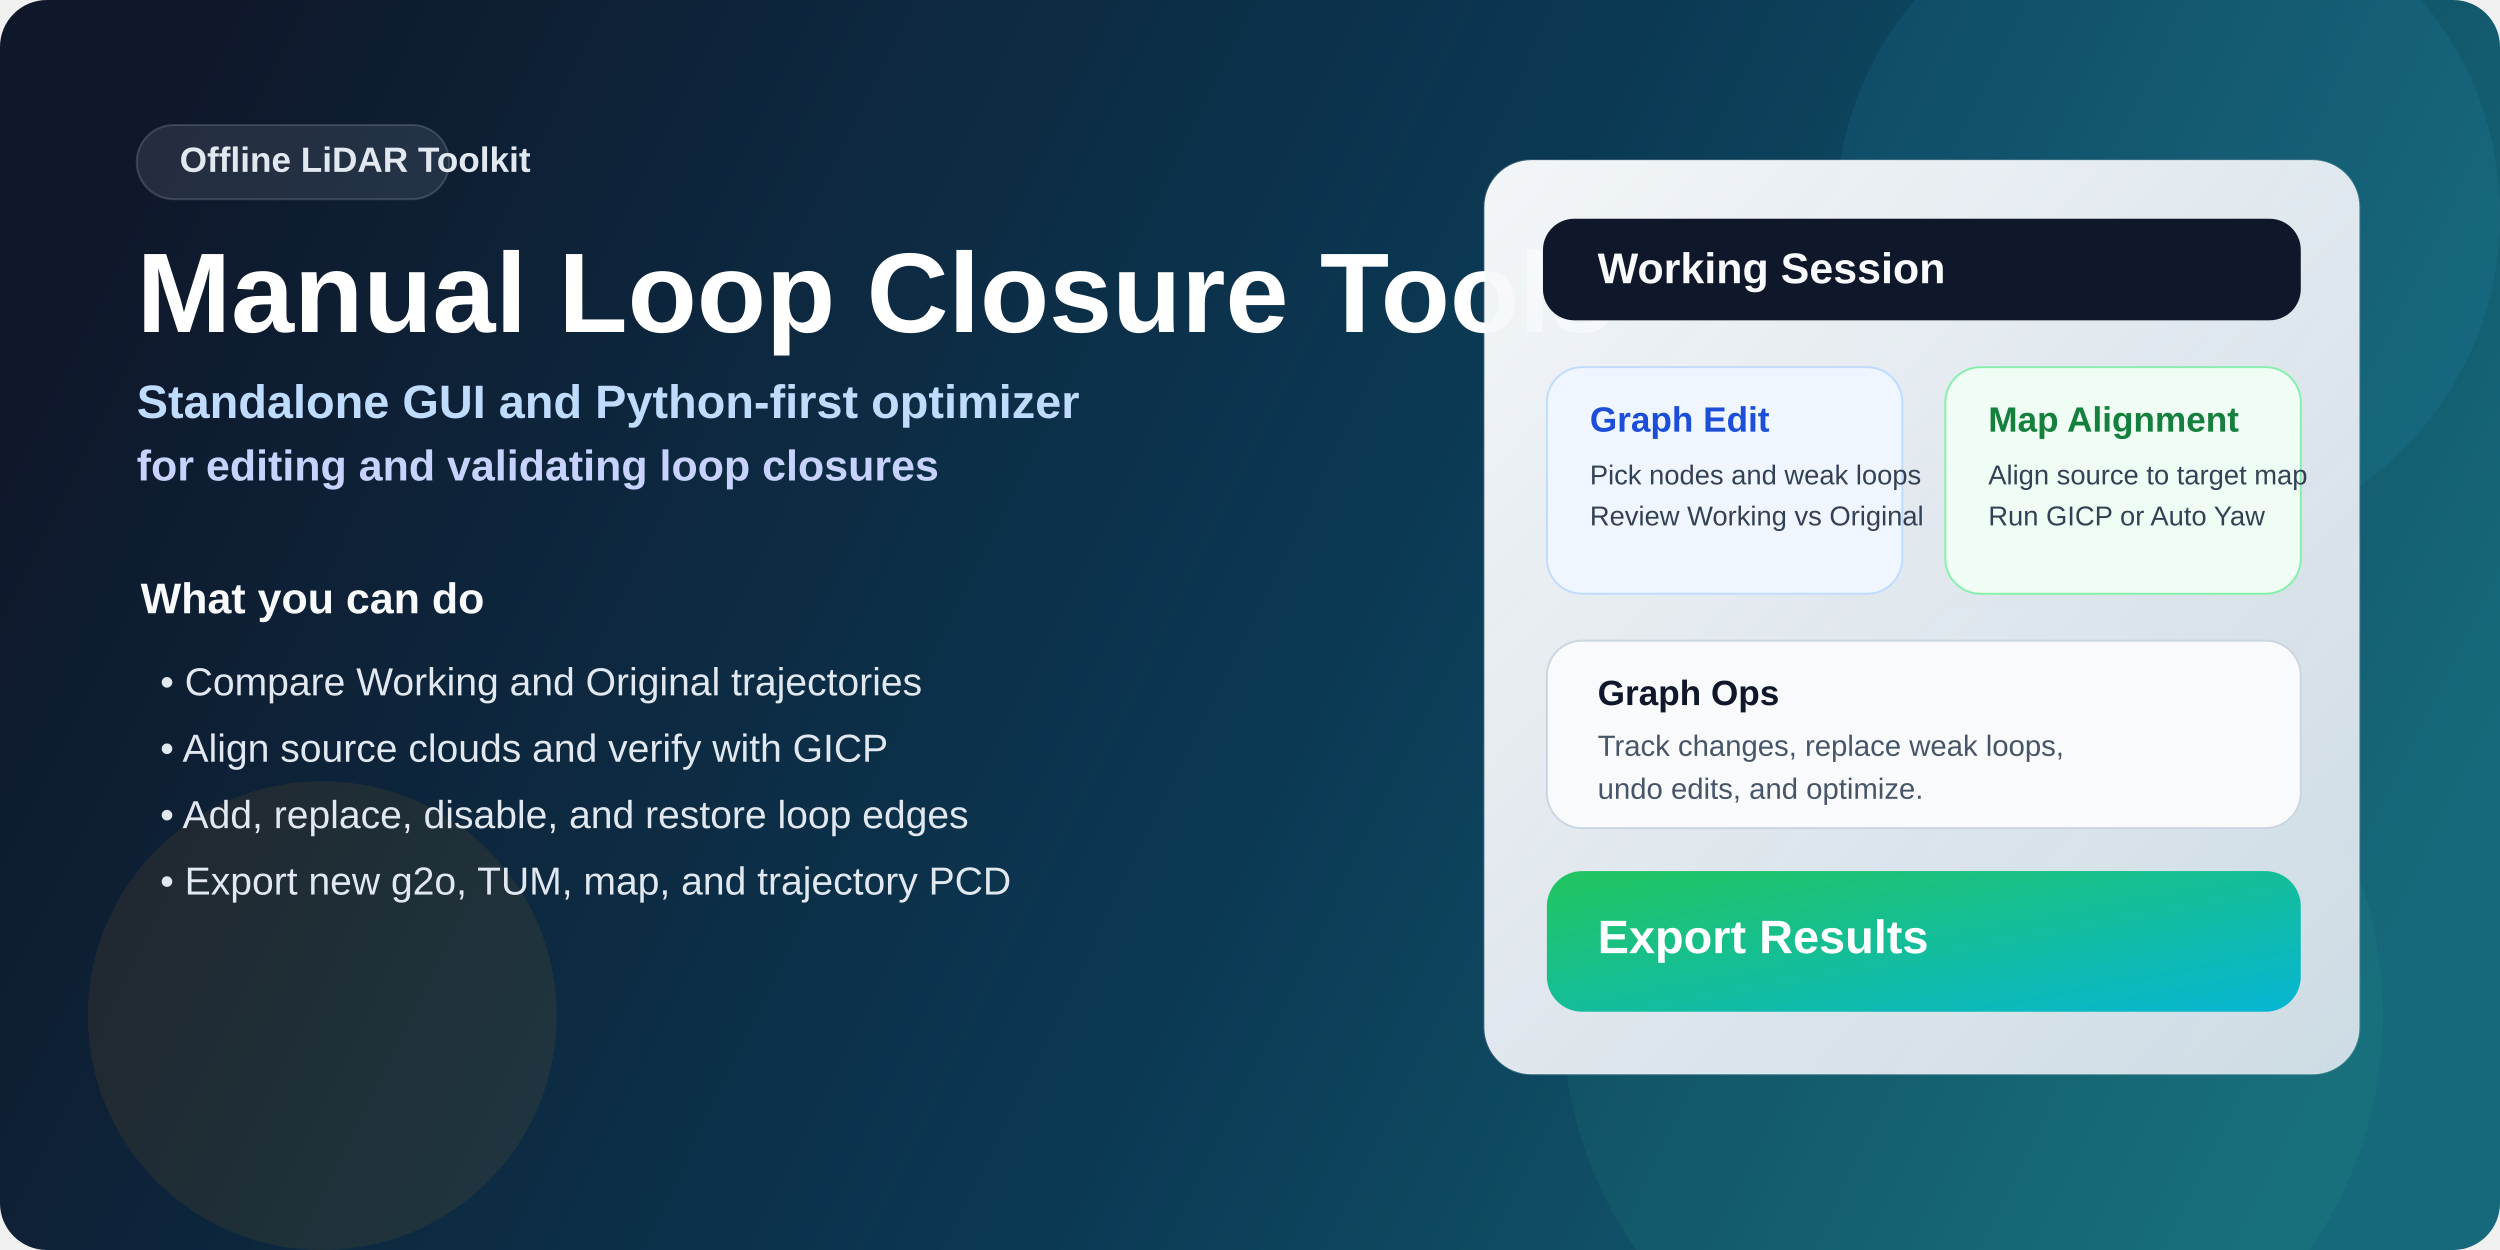
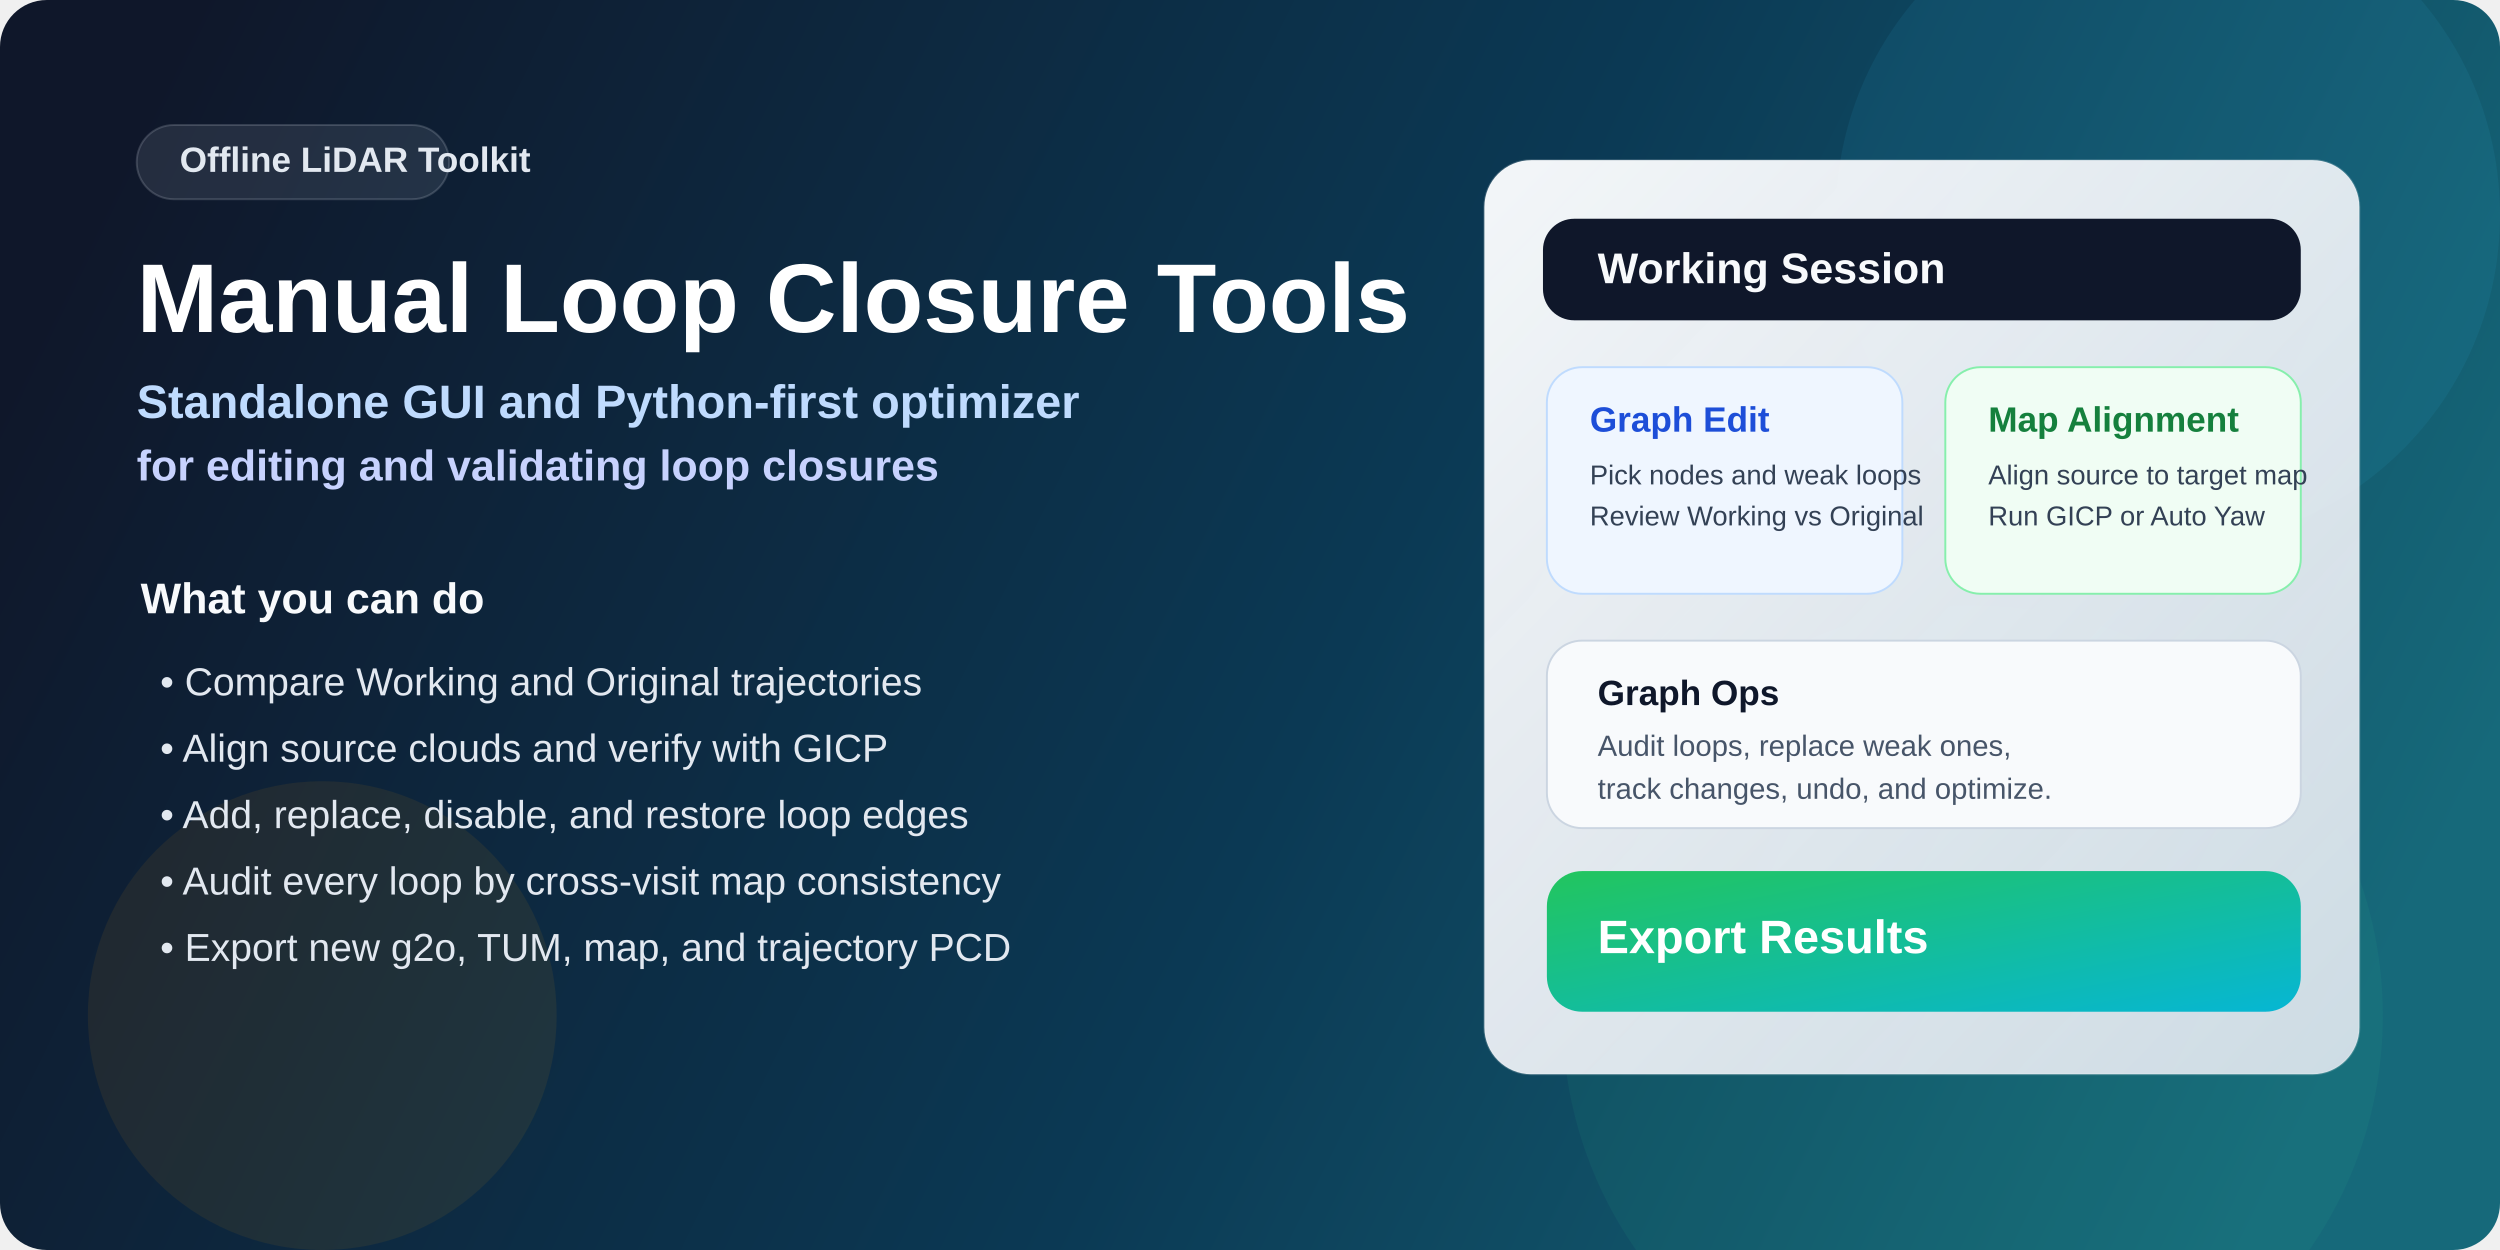
<svg xmlns="http://www.w3.org/2000/svg" width="1280" height="640" viewBox="0 0 1280 640" fill="none">
  <defs>
    <linearGradient id="bg" x1="80" y1="40" x2="1180" y2="580" gradientUnits="userSpaceOnUse">
      <stop stop-color="#0F172A" />
      <stop offset="0.55" stop-color="#0B3954" />
      <stop offset="1" stop-color="#16697A" />
    </linearGradient>
    <linearGradient id="card" x1="0" y1="0" x2="1" y2="1">
      <stop stop-color="#F8FAFC" stop-opacity="0.98" />
      <stop offset="1" stop-color="#E2E8F0" stop-opacity="0.90" />
    </linearGradient>
    <linearGradient id="accent" x1="0" y1="0" x2="1" y2="1">
      <stop stop-color="#22C55E" />
      <stop offset="1" stop-color="#06B6D4" />
    </linearGradient>
  </defs>
  <rect width="1280" height="640" rx="24" fill="url(#bg)" />
  <circle cx="1110" cy="110" r="170" fill="#38BDF8" fill-opacity="0.08" />
  <circle cx="1010" cy="520" r="210" fill="#34D399" fill-opacity="0.07" />
  <circle cx="165" cy="520" r="120" fill="#F59E0B" fill-opacity="0.08" />
  <rect x="70" y="64" width="160" height="38" rx="19" fill="#E2E8F0" fill-opacity="0.10" stroke="#E2E8F0" stroke-opacity="0.18" />
  <text x="92" y="88" fill="#E2E8F0" font-family="Arial, sans-serif" font-size="18" font-weight="700">Offline LiDAR Toolkit</text>
-   <text x="70" y="170" fill="white" font-family="Arial, sans-serif" font-size="58" font-weight="800">Manual Loop Closure Tools</text>
+   <text x="70" y="170" fill="white" font-family="Arial, sans-serif" font-size="50" font-weight="800">Manual Loop Closure Tools</text>
  <text x="70" y="214" fill="#BFDBFE" font-family="Arial, sans-serif" font-size="24" font-weight="600">
    Standalone GUI and Python-first optimizer
  </text>
  <text x="70" y="246" fill="#C7D2FE" font-family="Arial, sans-serif" font-size="22" font-weight="600">
    for editing and validating loop closures
  </text>
  <text x="72" y="314" fill="#F8FAFC" font-family="Arial, sans-serif" font-size="22" font-weight="700">What you can do</text>
  <text x="82" y="356" fill="#E2E8F0" font-family="Arial, sans-serif" font-size="20">• Compare Working and Original trajectories</text>
  <text x="82" y="390" fill="#E2E8F0" font-family="Arial, sans-serif" font-size="20">• Align source clouds and verify with GICP</text>
  <text x="82" y="424" fill="#E2E8F0" font-family="Arial, sans-serif" font-size="20">• Add, replace, disable, and restore loop edges</text>
-   <text x="82" y="458" fill="#E2E8F0" font-family="Arial, sans-serif" font-size="20">• Export new g2o, TUM, map, and trajectory PCD</text>
+   <text x="82" y="458" fill="#E2E8F0" font-family="Arial, sans-serif" font-size="20">• Audit every loop by cross-visit map consistency</text>
+   <text x="82" y="492" fill="#E2E8F0" font-family="Arial, sans-serif" font-size="20">• Export new g2o, TUM, map, and trajectory PCD</text>
  <rect x="760" y="82" width="448" height="468" rx="24" fill="url(#card)" stroke="#FFFFFF" stroke-opacity="0.18" />
  <rect x="790" y="112" width="388" height="52" rx="16" fill="#0F172A" />
  <text x="818" y="145" fill="#F8FAFC" font-family="Arial, sans-serif" font-size="22" font-weight="700">Working Session</text>
  <rect x="792" y="188" width="182" height="116" rx="18" fill="#EFF6FF" stroke="#BFDBFE" />
  <text x="814" y="221" fill="#1D4ED8" font-family="Arial, sans-serif" font-size="18" font-weight="700">Graph Edit</text>
  <text x="814" y="248" fill="#334155" font-family="Arial, sans-serif" font-size="14">Pick nodes and weak loops</text>
  <text x="814" y="269" fill="#334155" font-family="Arial, sans-serif" font-size="14">Review Working vs Original</text>
  <rect x="996" y="188" width="182" height="116" rx="18" fill="#F0FDF4" stroke="#86EFAC" />
  <text x="1018" y="221" fill="#15803D" font-family="Arial, sans-serif" font-size="18" font-weight="700">Map Alignment</text>
  <text x="1018" y="248" fill="#334155" font-family="Arial, sans-serif" font-size="14">Align source to target map</text>
  <text x="1018" y="269" fill="#334155" font-family="Arial, sans-serif" font-size="14">Run GICP or Auto Yaw</text>
  <rect x="792" y="328" width="386" height="96" rx="18" fill="#F8FAFC" stroke="#CBD5E1" />
  <text x="818" y="361" fill="#0F172A" font-family="Arial, sans-serif" font-size="18" font-weight="700">Graph Ops</text>
-   <text x="818" y="387" fill="#475569" font-family="Arial, sans-serif" font-size="15">Track changes, replace weak loops,</text>
-   <text x="818" y="409" fill="#475569" font-family="Arial, sans-serif" font-size="15">undo edits, and optimize.</text>
+   <text x="818" y="387" fill="#475569" font-family="Arial, sans-serif" font-size="15">Audit loops, replace weak ones,</text>
+   <text x="818" y="409" fill="#475569" font-family="Arial, sans-serif" font-size="15">track changes, undo, and optimize.</text>
  <rect x="792" y="446" width="386" height="72" rx="18" fill="url(#accent)" />
  <text x="818" y="488" fill="white" font-family="Arial, sans-serif" font-size="24" font-weight="800">Export Results</text>
</svg>
